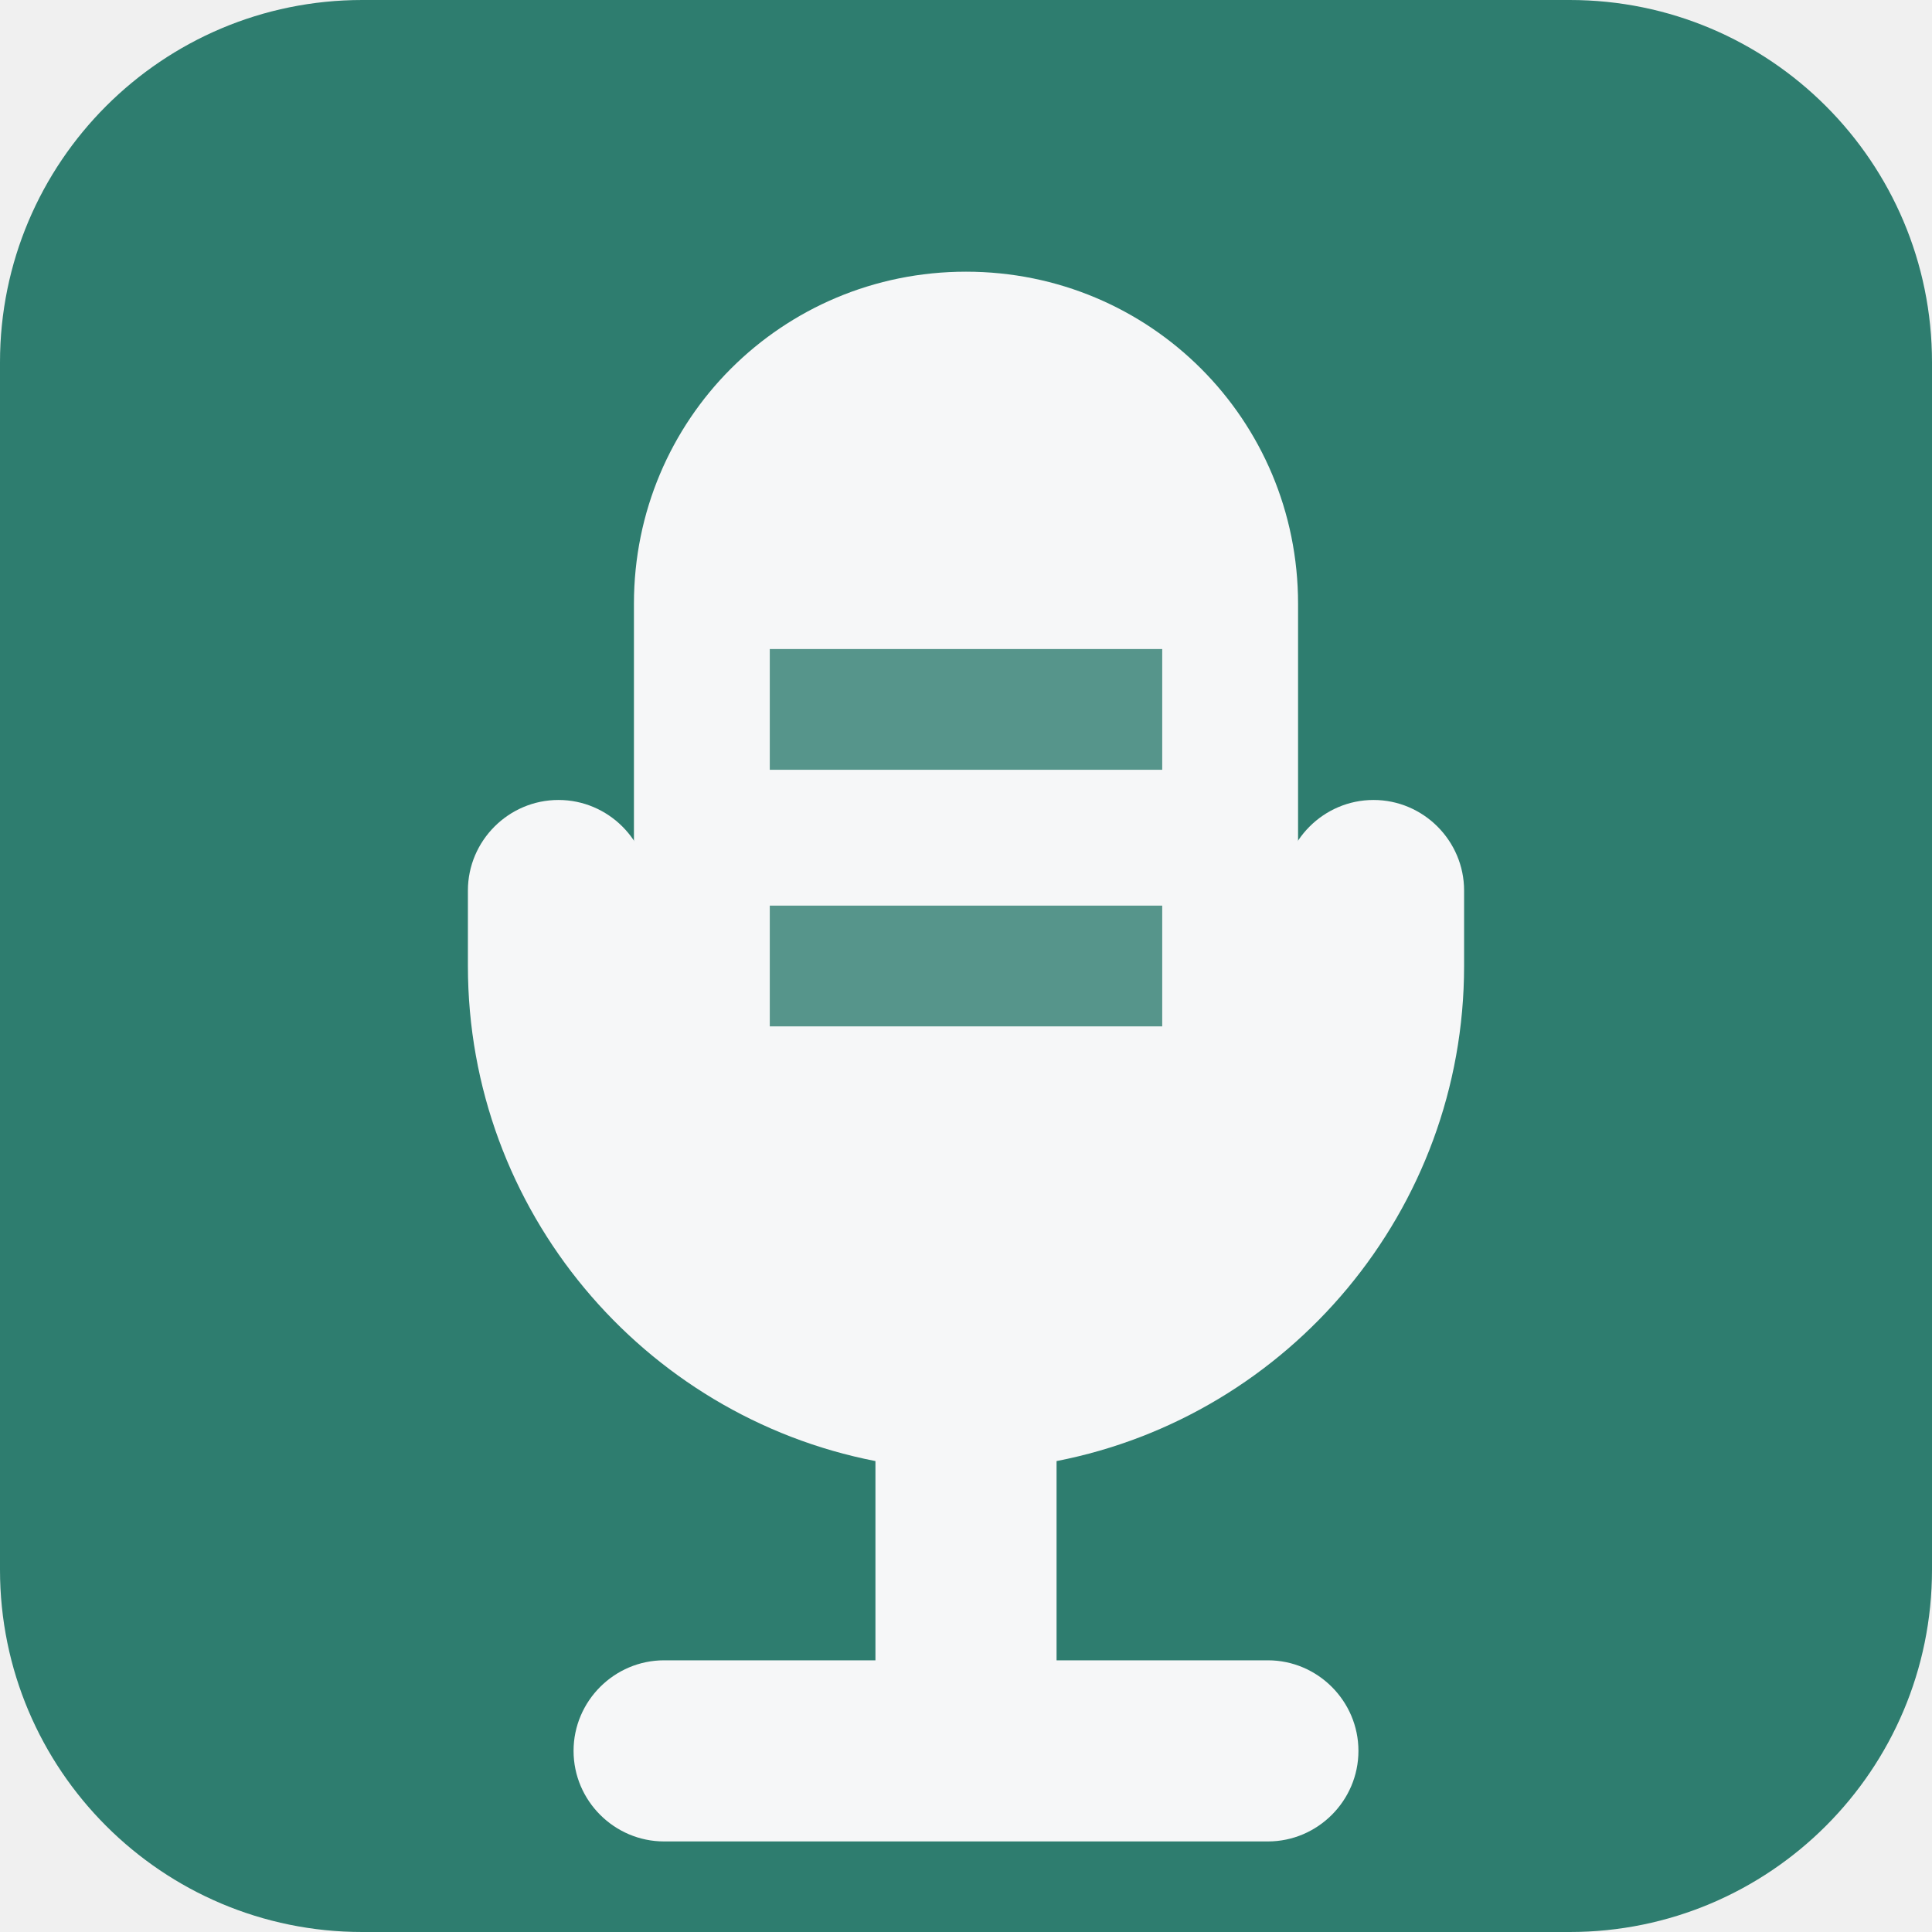
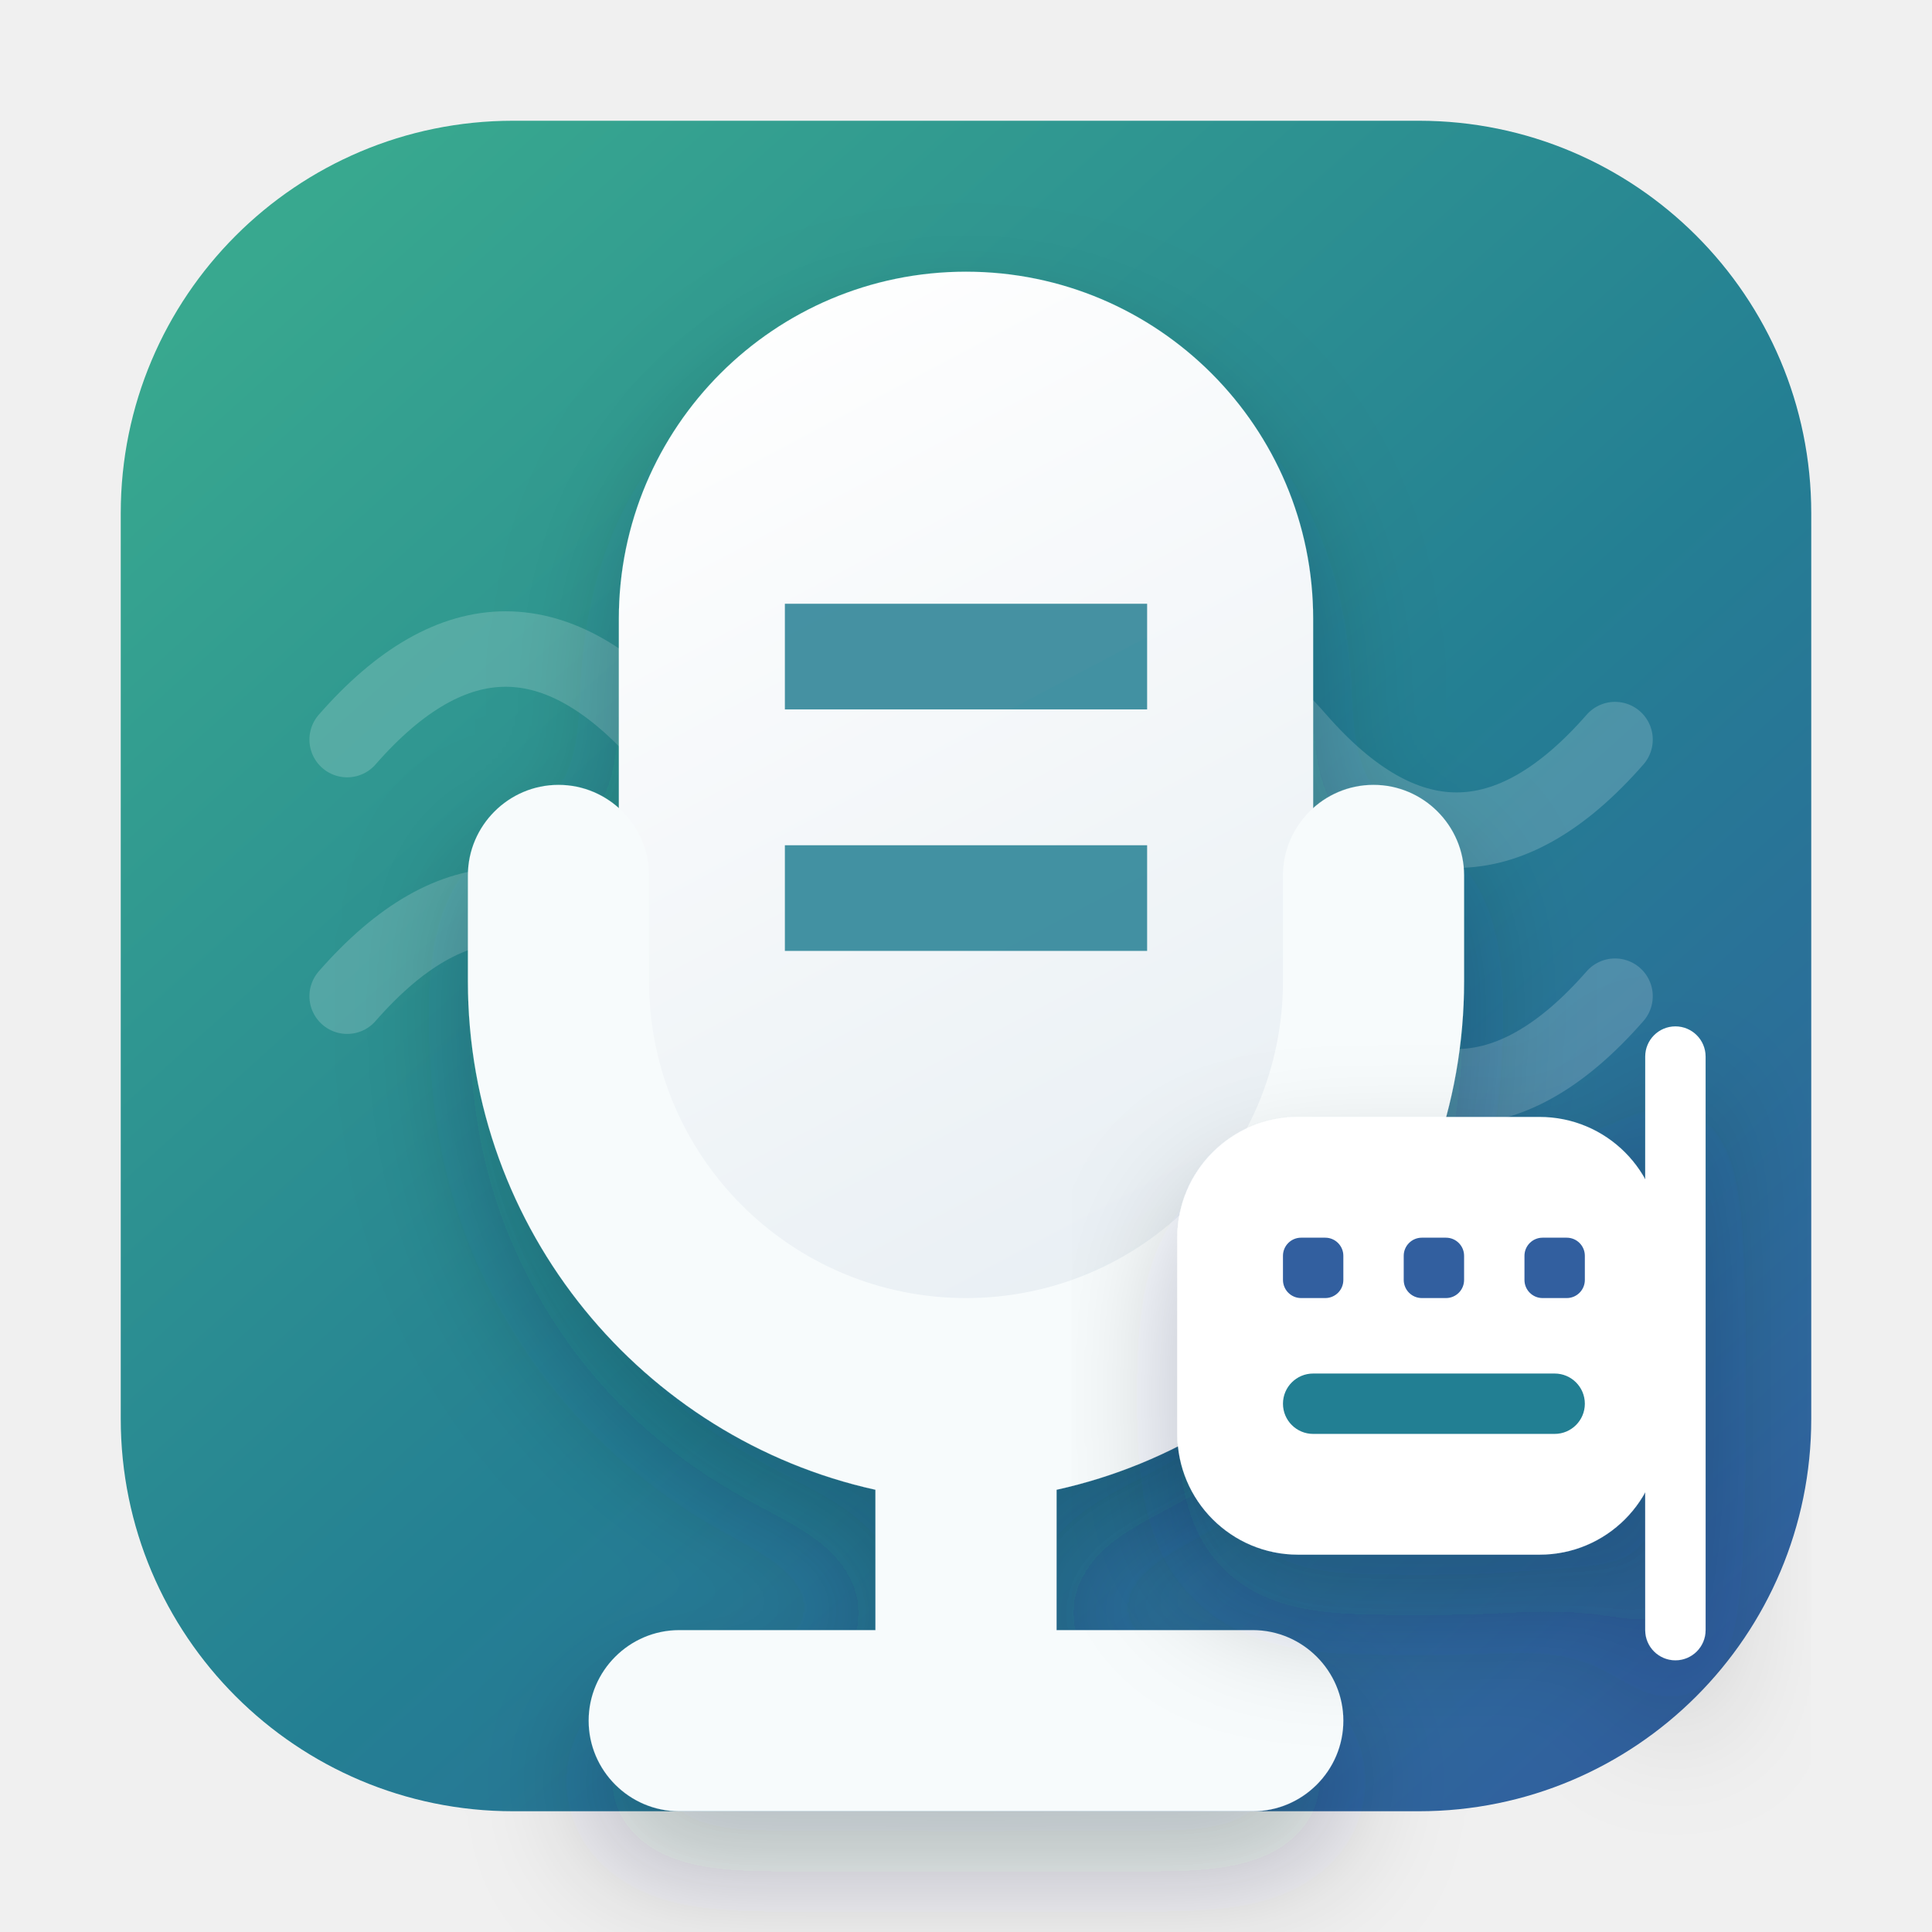
<svg xmlns="http://www.w3.org/2000/svg" viewBox="0 0 128 128">
-   <rect width="128" height="128" rx="24" fill="#2e7d6f" />
-   <path d="M64 18c-12.2 0-22 9.8-22 22v24c0 12.2 9.8 22 22 22s22-9.8 22-22V40c0-12.2-9.8-22-22-22z" fill="#f6f7f8" />
-   <path d="M31 59c0-3.3 2.7-6 6-6s6 2.7 6 6v5c0 11.6 9.4 21 21 21s21-9.4 21-21v-5c0-3.3 2.7-6 6-6s6 2.7 6 6v5c0 16.2-11.6 29.8-27 32.8V110h14c3.3 0 6 2.7 6 6s-2.7 6-6 6H44c-3.3 0-6-2.7-6-6s2.7-6 6-6h14V96.8C42.6 93.8 31 80.2 31 64v-5z" fill="#f6f7f8" />
-   <path d="M51 43h26v8H51zm0 17h26v8H51z" fill="#2e7d6f" opacity=".8" />
+   <defs>
+     <linearGradient id="bg" x1="18" y1="16" x2="110" y2="118" gradientUnits="userSpaceOnUse">
+       <stop offset="0" stop-color="#38a88f" />
+       <stop offset="0.55" stop-color="#247f93" />
+       <stop offset="1" stop-color="#315f9f" />
+     </linearGradient>
+     <linearGradient id="mic" x1="46" y1="20" x2="82" y2="88" gradientUnits="userSpaceOnUse">
+       <stop offset="0" stop-color="#ffffff" />
+       <stop offset="1" stop-color="#e7eef3" />
+     </linearGradient>
+     <filter id="shadow" x="-20%" y="-20%" width="140%" height="150%">
+       <feDropShadow dx="0" dy="4" stdDeviation="4" flood-color="#0b2630" flood-opacity="0.25" />
+     </filter>
+   </defs>
+   <rect x="8" y="8" width="112" height="112" rx="26" fill="url(#bg)" />
+   <g opacity="0.18" fill="none" stroke="#ffffff" stroke-width="5" stroke-linecap="round">
+     <path d="M23 49c7-8 14-8 21 0s14 8 21 0 14-8 21 0 14 8 21 0" />
+     <path d="M23 66c7-8 14-8 21 0s14 8 21 0 14-8 21 0 14 8 21 0" />
+   </g>
+   <g filter="url(#shadow)">
+     <path d="M64 18c-12.7 0-23 10.3-23 23v24c0 12.7 10.3 23 23 23s23-10.3 23-23V41c0-12.7-10.3-23-23-23z" fill="url(#mic)" />
+     <path d="M31 58c0-3.3 2.7-6 6-6s6 2.7 6 6v7c0 11.6 9.4 21 21 21s21-9.4 21-21v-7c0-3.3 2.7-6 6-6s6 2.7 6 6v7c0 16.5-11.6 30.3-27 33.7V108h13c3.3 0 6 2.7 6 6s-2.7 6-6 6H45c-3.3 0-6-2.7-6-6s2.7-6 6-6h13v-9.3C42.6 95.3 31 81.5 31 65v-7z" fill="#f7fbfc" />
+     <path d="M52 40h24v7H52zm0 16h24v7H52z" fill="#247f93" opacity="0.85" />
+   </g>
+   <g filter="url(#shadow)">
+     <rect x="78" y="74" width="32" height="29" rx="8" fill="#ffffff" />
+     <rect x="85" y="82" width="4" height="4" rx="1.2" fill="#315f9f" />
+     <rect x="93" y="82" width="4" height="4" rx="1.2" fill="#315f9f" />
+     <rect x="101" y="82" width="4" height="4" rx="1.2" fill="#315f9f" />
+     <rect x="85" y="91" width="20" height="4" rx="2" fill="#247f93" />
+     <rect x="109" y="68" width="4" height="42" rx="2" fill="#ffffff" />
+   </g>
</svg>
